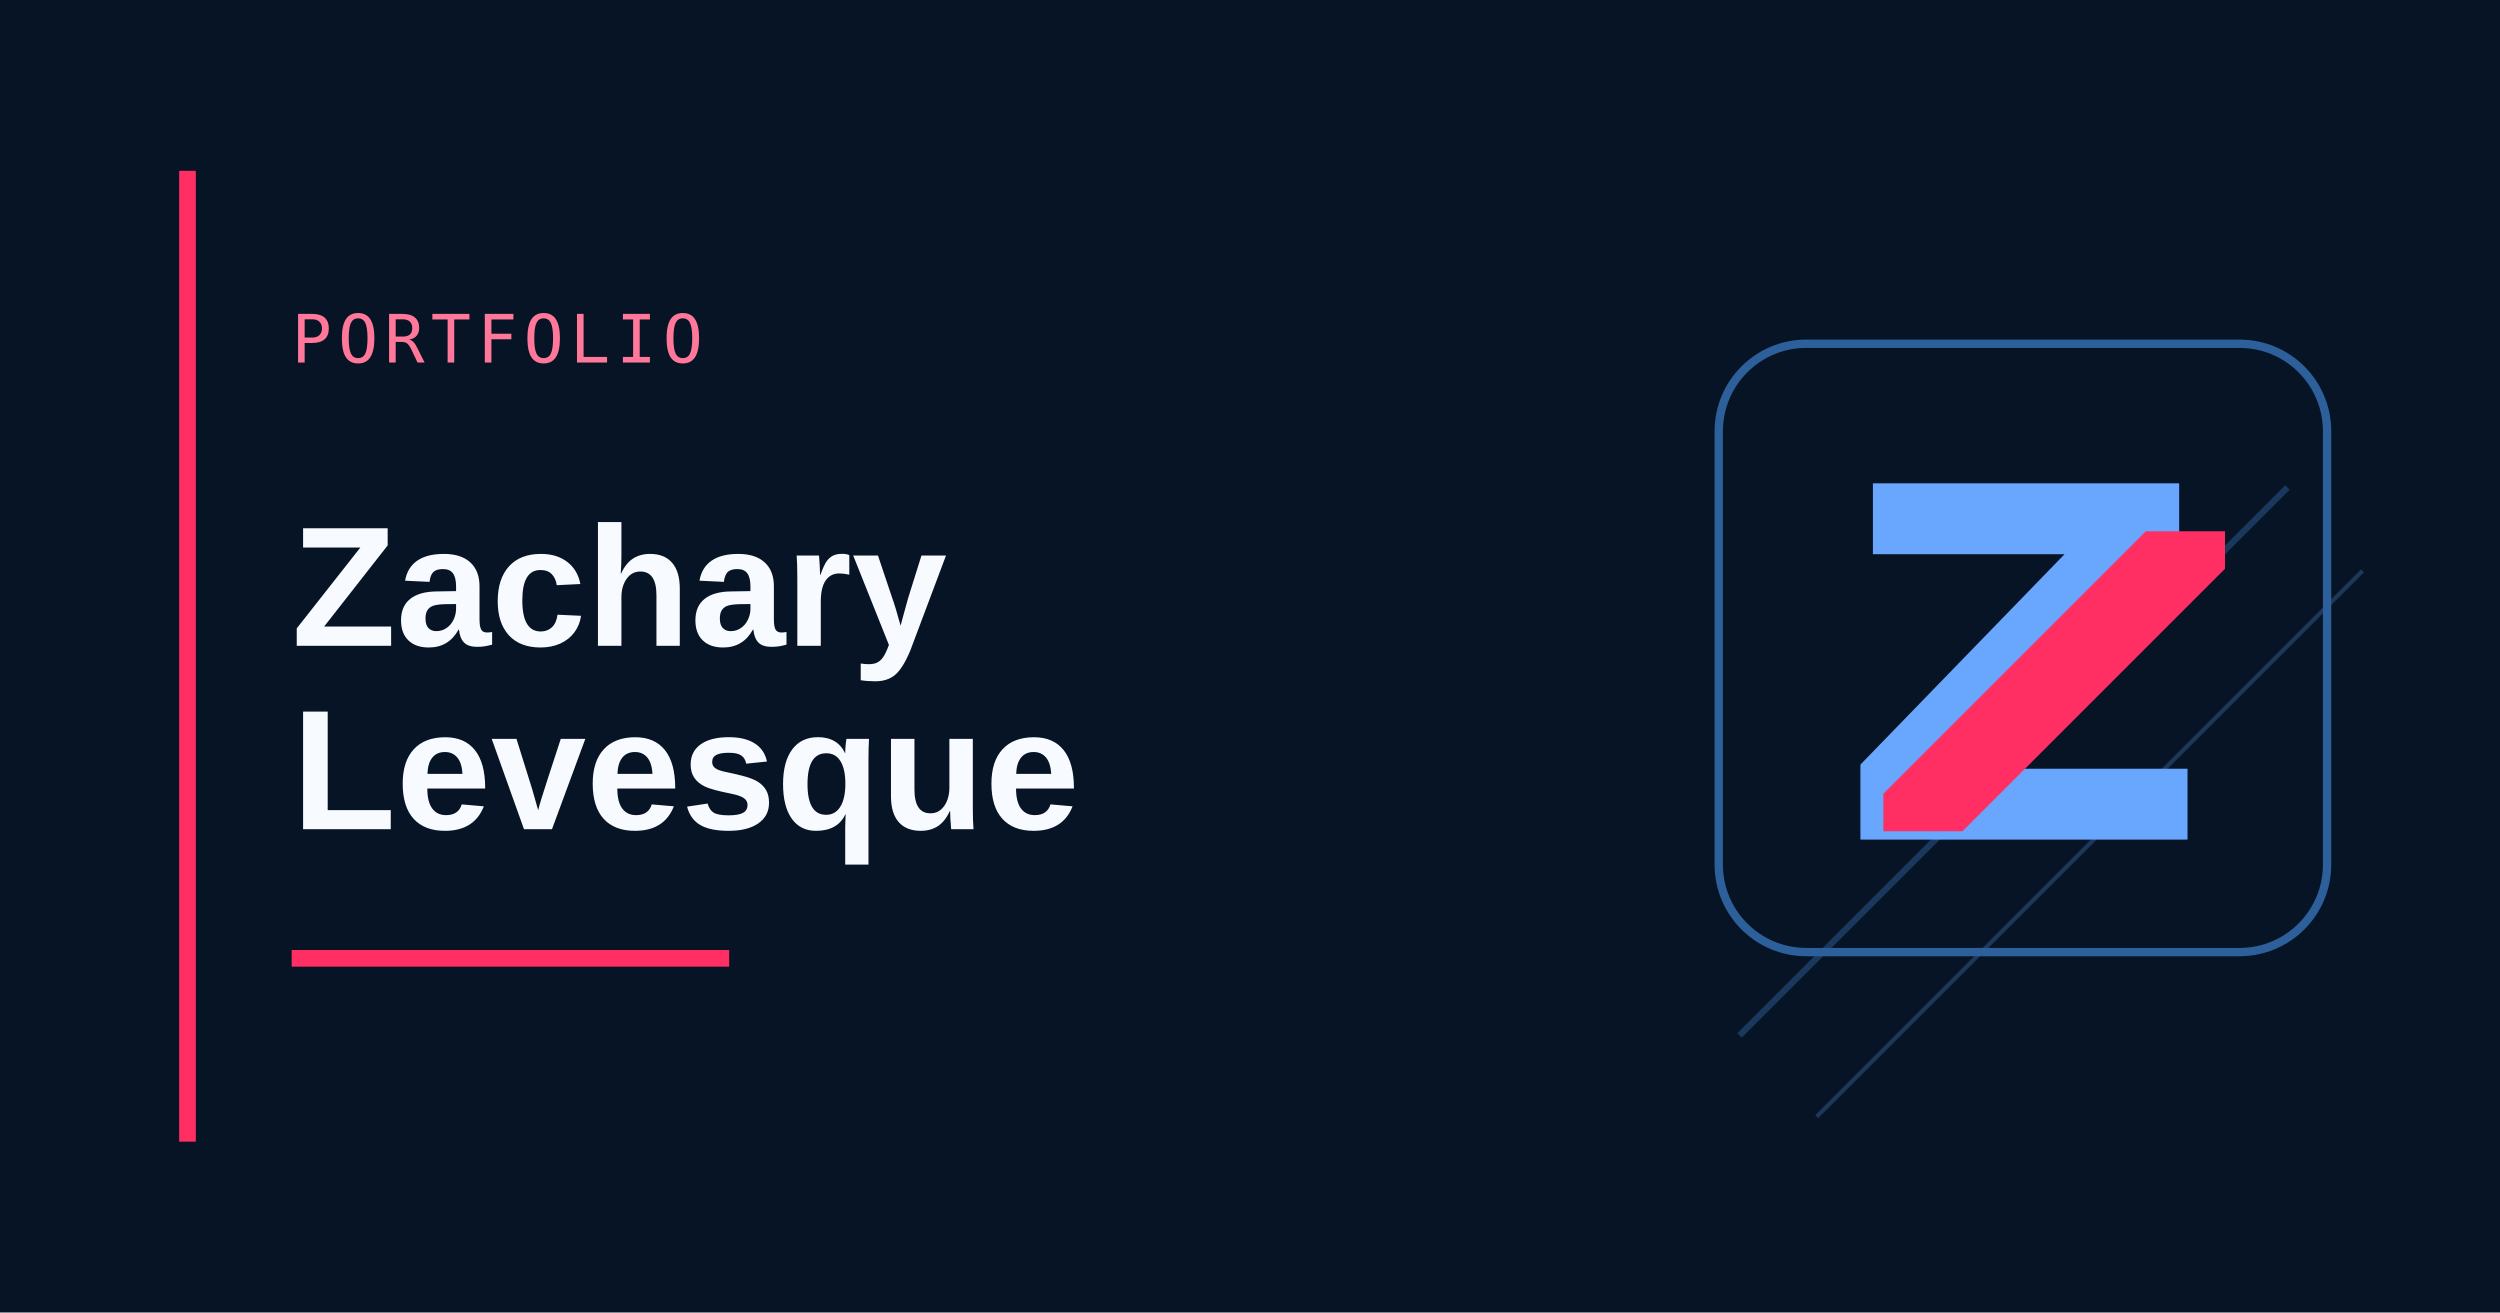
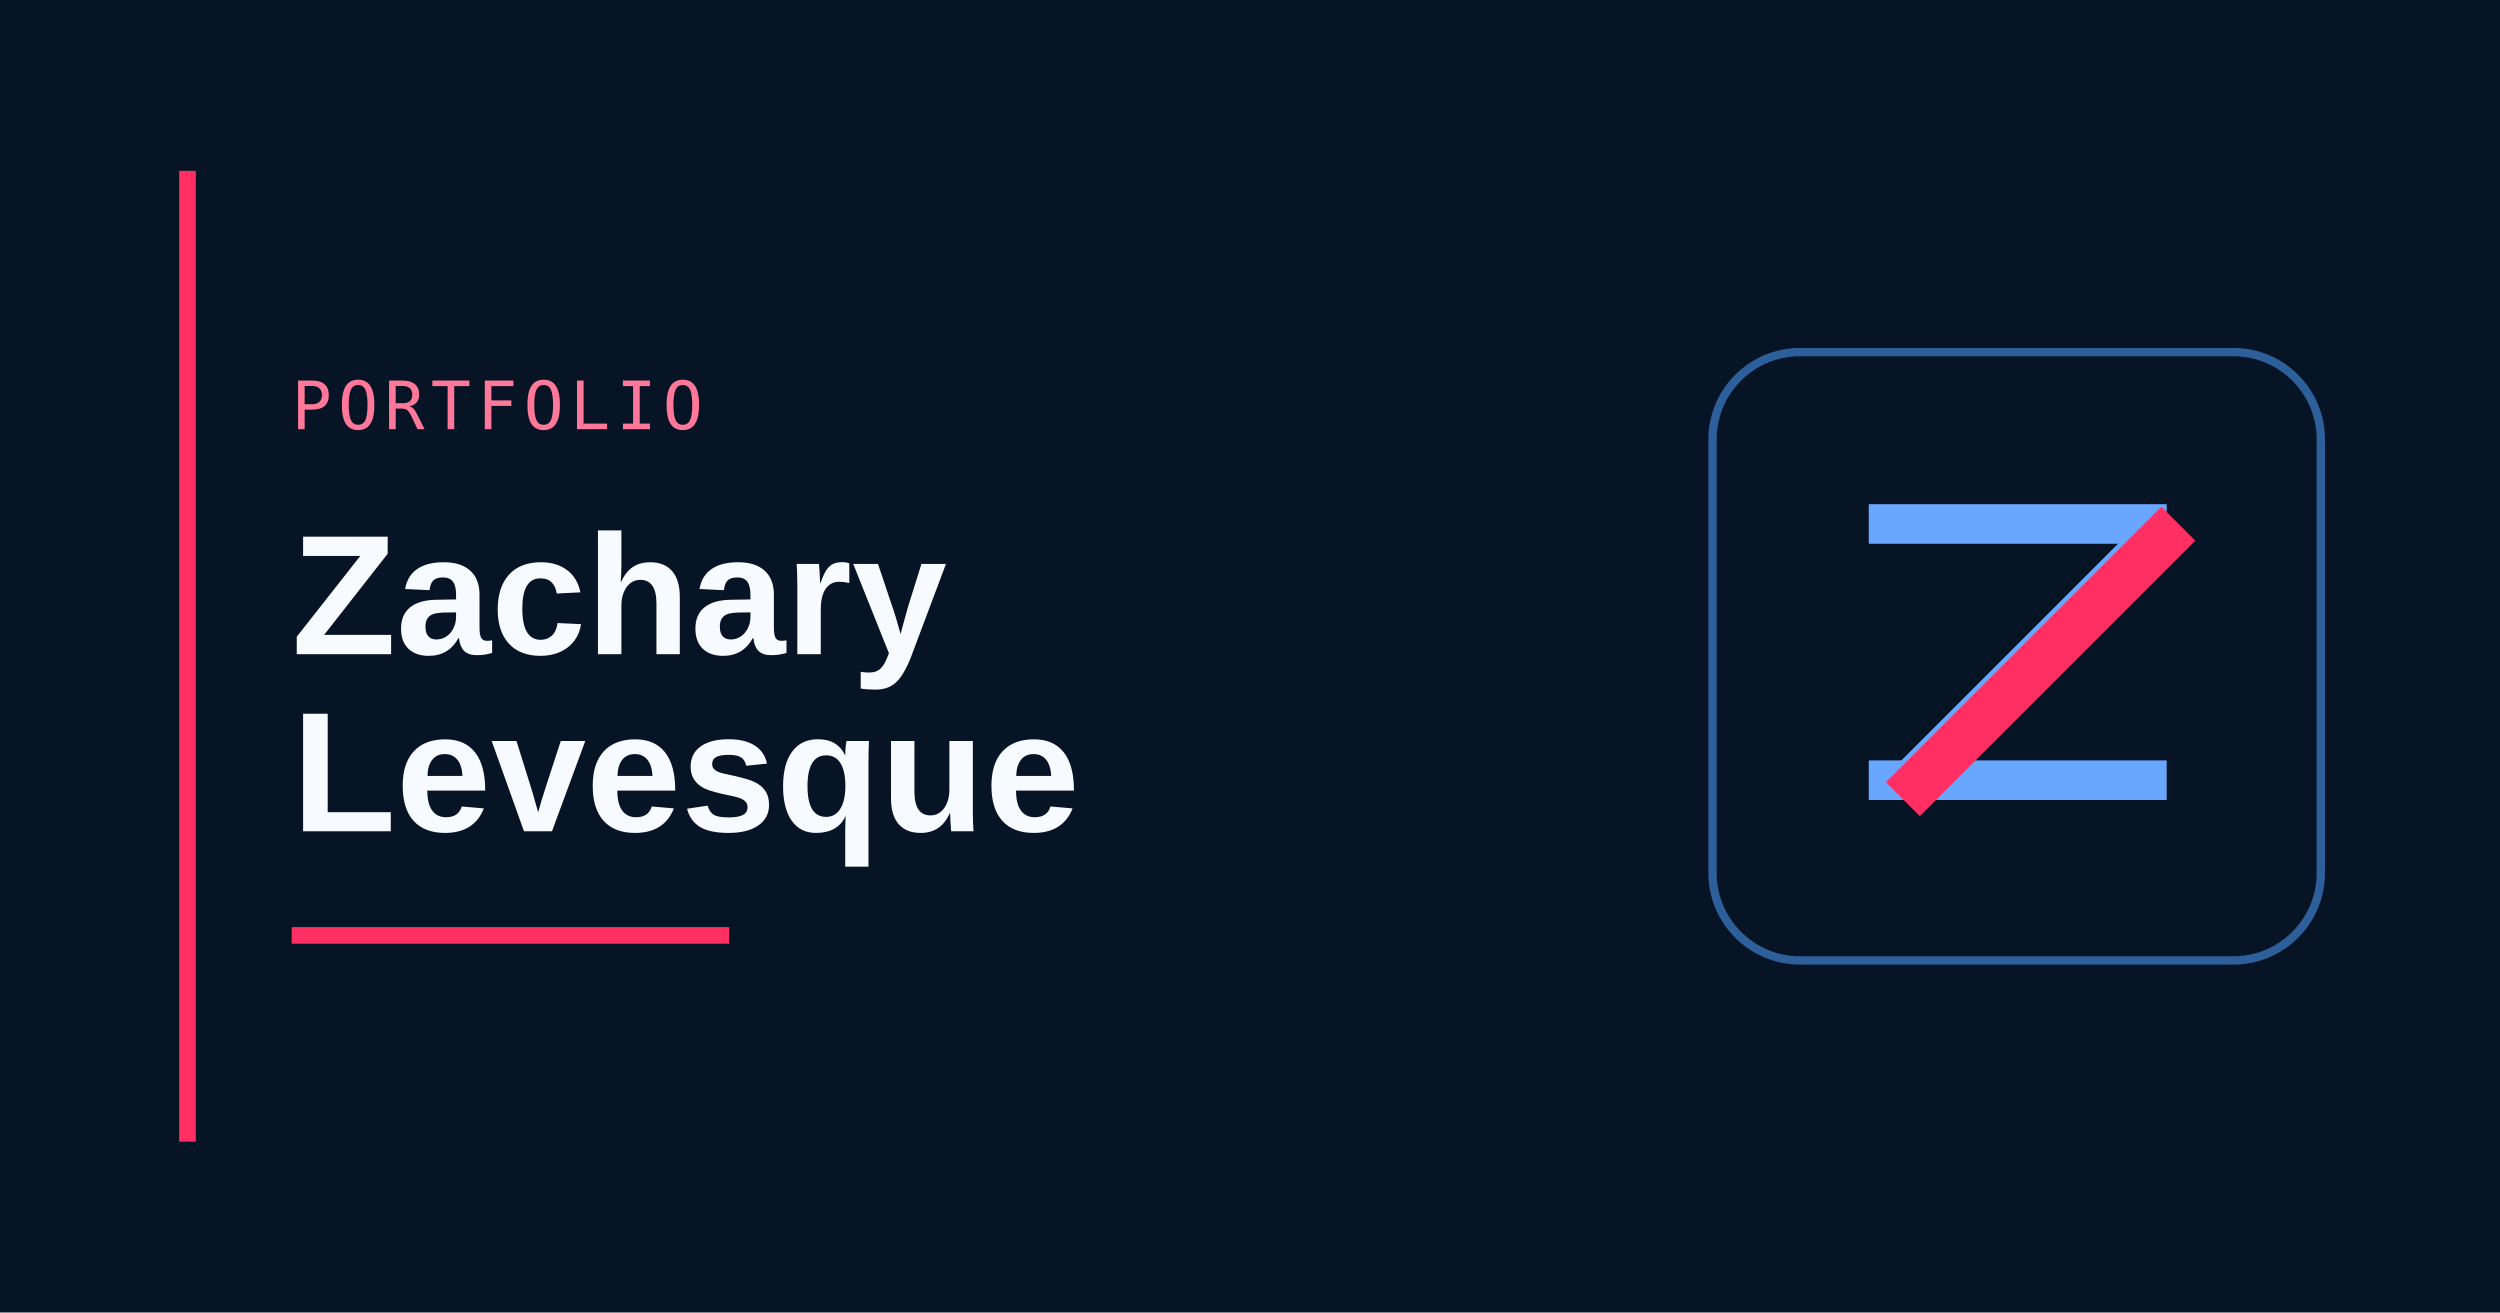
- <svg xmlns="http://www.w3.org/2000/svg" width="1200" height="630" viewBox="0 0 1200 630">
-   <rect width="1200" height="630" fill="#061426" />
-   <rect x="86" y="82" width="8" height="466" fill="#FF2E63" />
-   <path d="M835 497 1098 234" stroke="#2D609A" stroke-width="3" opacity=".48" />
-   <path d="M872 536 1134 274" stroke="#69A7FF" stroke-width="2" opacity=".24" />
-   <text x="140" y="174" fill="#FF7899" font-family="Menlo, Monaco, Consolas, monospace" font-size="32" letter-spacing="3">PORTFOLIO</text>
-   <text x="140" y="310" fill="#F7FBFF" font-family="Arial, Helvetica, sans-serif" font-size="82" font-weight="700">Zachary</text>
-   <text x="140" y="398" fill="#F7FBFF" font-family="Arial, Helvetica, sans-serif" font-size="82" font-weight="700">Levesque</text>
-   <rect x="140" y="456" width="210" height="8" fill="#FF2E63" />
-   <rect x="825" y="165" width="292" height="292" rx="42" fill="none" stroke="#2D609A" stroke-width="4" />
-   <path d="M899 232h147v34L948 369h102v34H893v-36l98-101h-92v-34Z" fill="#69A7FF" />
-   <path d="M904 381 1030 255h38v18L942 399h-38v-18Z" fill="#FF2E63" />
+ <svg xmlns="http://www.w3.org/2000/svg" width="2400" height="1260" viewBox="0 0 2400 1260">
+   <rect width="2400" height="1260" fill="#061426" />
+   <rect x="172" y="164" width="16" height="932" fill="#FF2E63" />
+   <text x="280" y="412" fill="#FF7899" font-family="Menlo, Monaco, Consolas, monospace" font-size="64" letter-spacing="6">PORTFOLIO</text>
+   <text x="280" y="628" fill="#F7FBFF" font-family="Arial, Helvetica, sans-serif" font-size="164" font-weight="700">Zachary</text>
+   <text x="280" y="798" fill="#F7FBFF" font-family="Arial, Helvetica, sans-serif" font-size="164" font-weight="700">Levesque</text>
+   <rect x="280" y="890" width="420" height="16" fill="#FF2E63" />
+   <rect x="1644" y="338" width="584" height="584" rx="84" fill="none" stroke="#2D609A" stroke-width="8" />
+   <rect x="1794" y="484" width="286" height="38" fill="#69A7FF" />
+   <rect x="1794" y="730" width="286" height="38" fill="#69A7FF" />
+   <rect x="1782" y="606" width="352" height="42" fill="#69A7FF" transform="rotate(-45 1958 627)" />
+   <rect x="1772" y="612" width="374" height="46" fill="#FF2E63" transform="rotate(-45 1959 635)" />
</svg>
